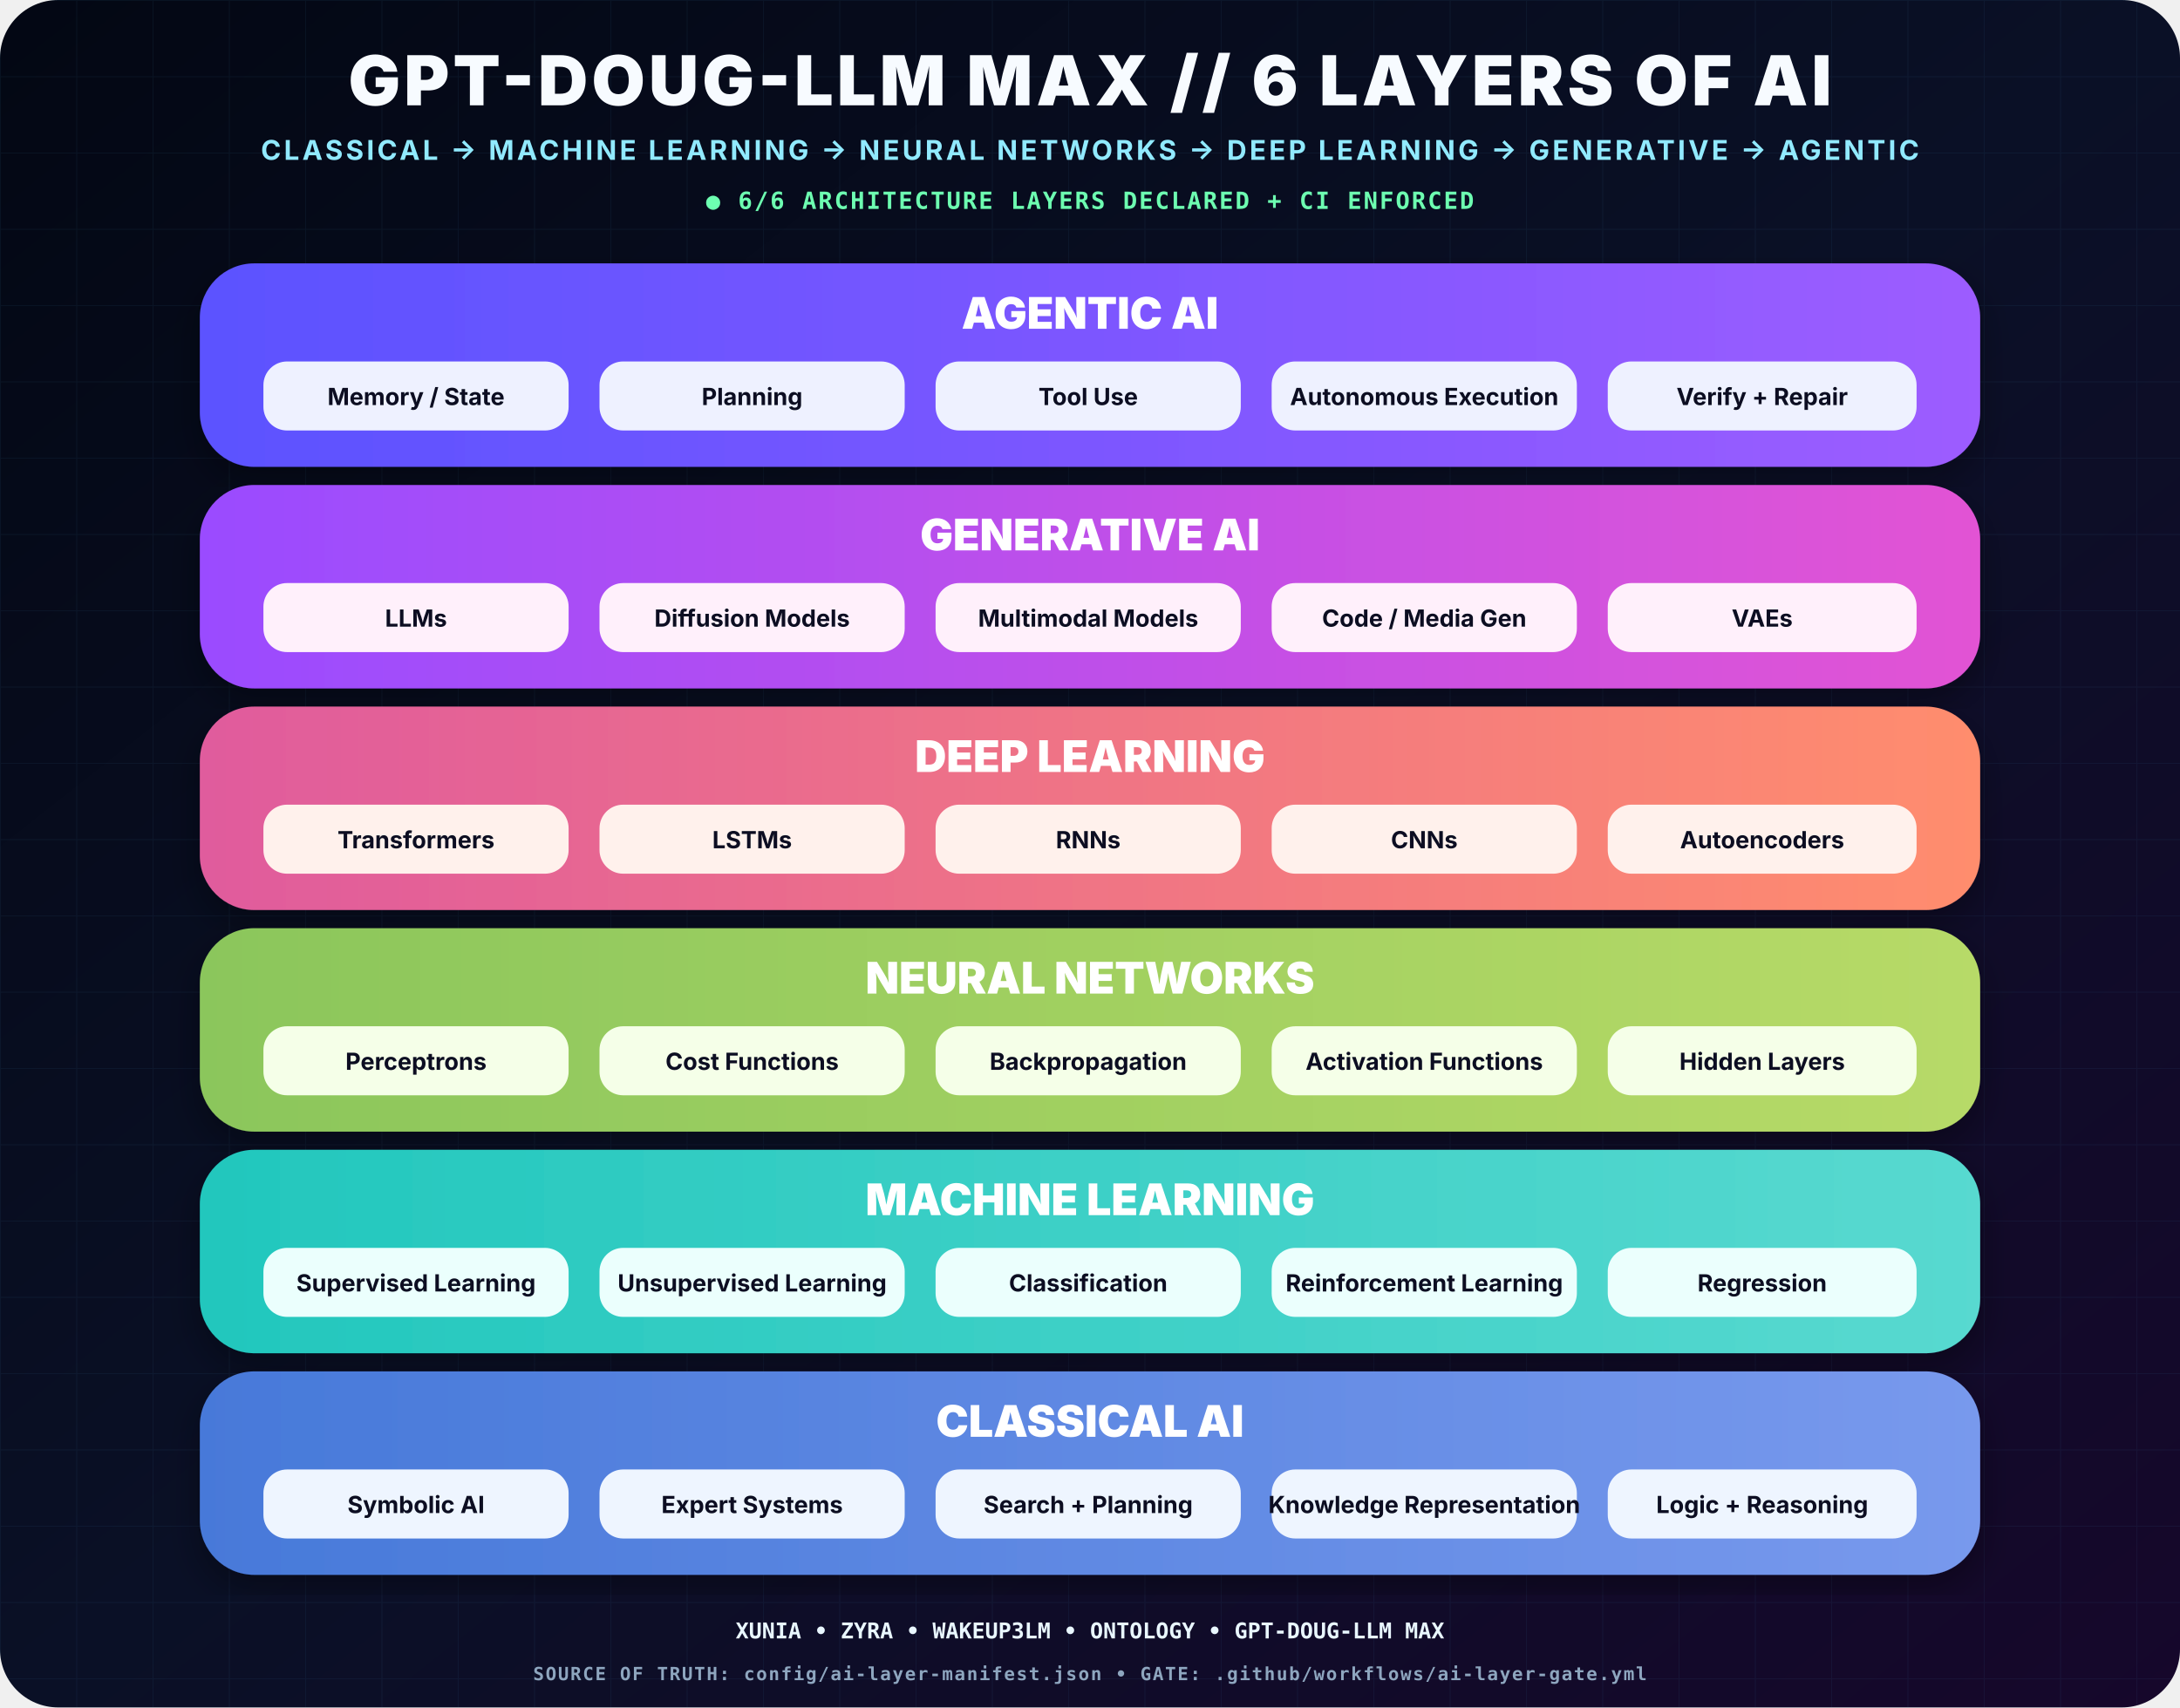
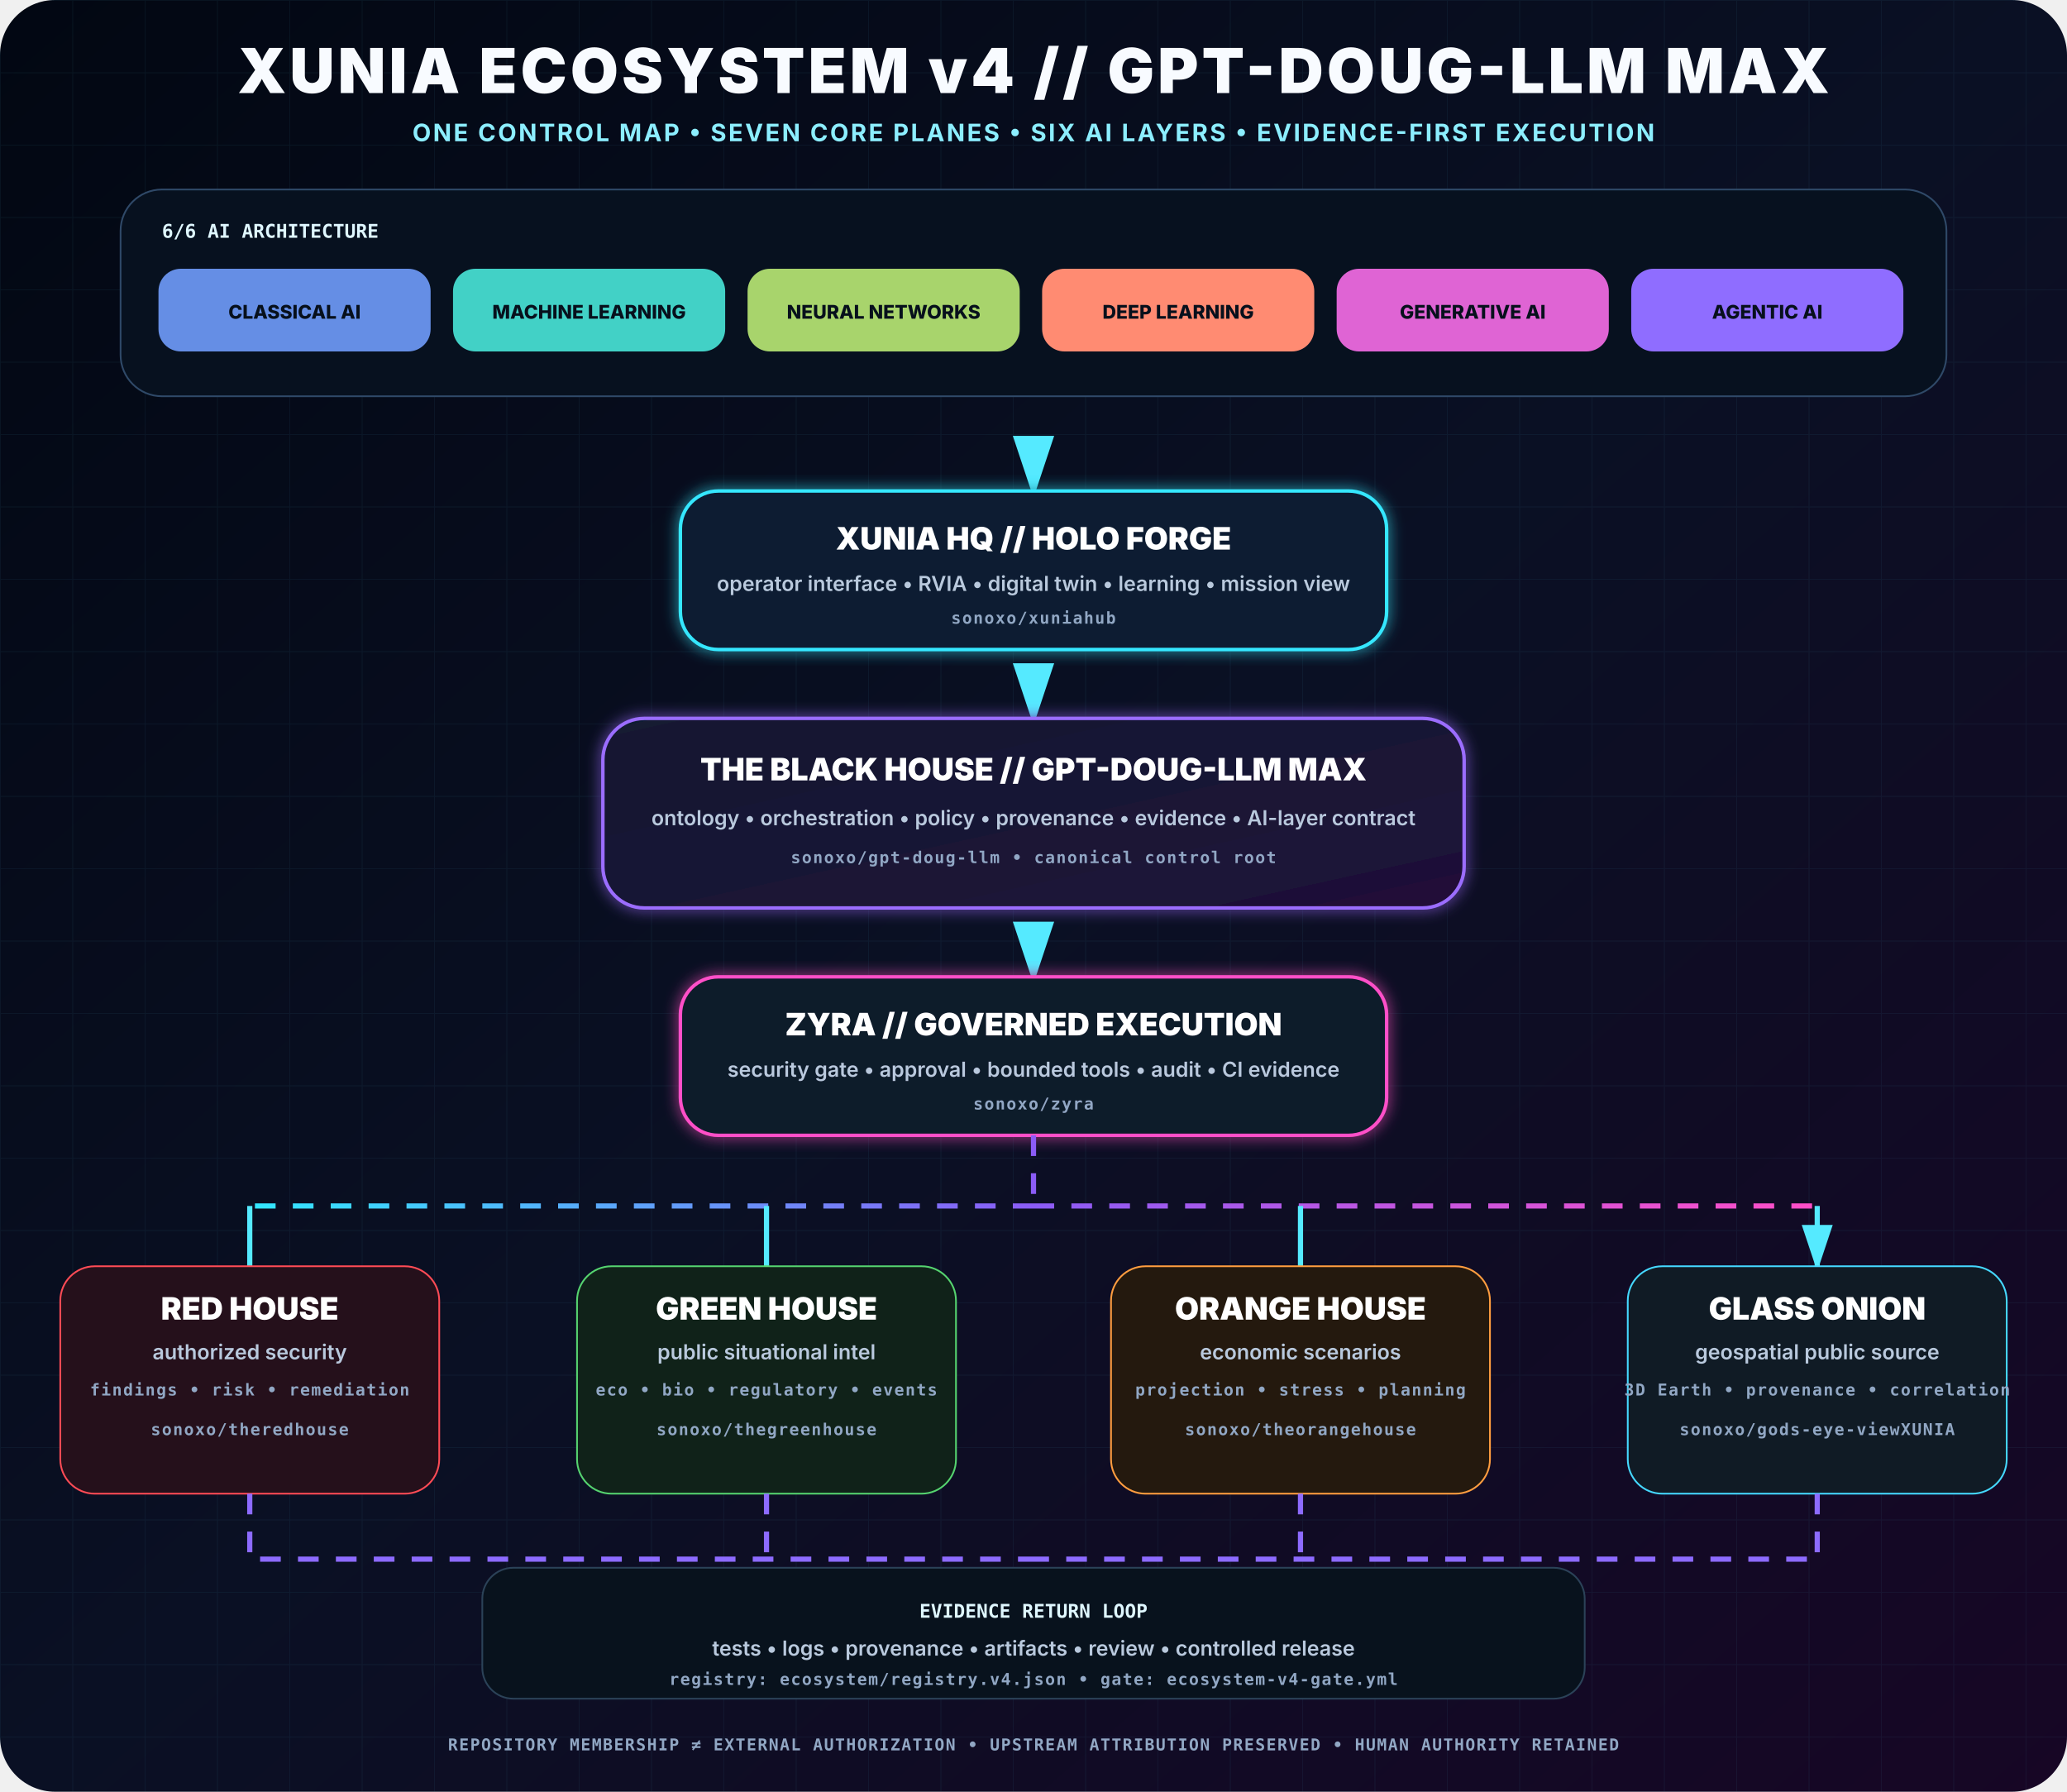
- <svg xmlns="http://www.w3.org/2000/svg" width="1200" height="940" viewBox="0 0 1200 940" role="img" aria-labelledby="title desc">
+ <svg xmlns="http://www.w3.org/2000/svg" width="1200" height="1040" viewBox="0 0 1200 1040" role="img" aria-labelledby="title desc">
  <defs>
    <linearGradient id="bg" x2="1" y2="1">
-       <stop stop-color="#030713" />
-       <stop offset=".5" stop-color="#0a1026" />
-       <stop offset="1" stop-color="#16072b" />
+       <stop stop-color="#020712" />
+       <stop offset=".5" stop-color="#0a1024" />
+       <stop offset="1" stop-color="#170625" />
    </linearGradient>
-     <linearGradient id="agent" x2="1">
-       <stop stop-color="#5b52ff" />
-       <stop offset="1" stop-color="#9d5cff" />
+     <linearGradient id="beam" x2="1">
+       <stop stop-color="#33e6ff" />
+       <stop offset=".5" stop-color="#8b5cf6" />
+       <stop offset="1" stop-color="#ff4fc8" />
    </linearGradient>
-     <linearGradient id="gen" x2="1">
-       <stop stop-color="#9a4cff" />
-       <stop offset="1" stop-color="#e253d4" />
-     </linearGradient>
-     <linearGradient id="deep" x2="1">
-       <stop stop-color="#e05b9d" />
-       <stop offset="1" stop-color="#ff8d6d" />
-     </linearGradient>
-     <linearGradient id="nn" x2="1">
-       <stop stop-color="#8bc65b" />
-       <stop offset="1" stop-color="#b7da67" />
-     </linearGradient>
-     <linearGradient id="ml" x2="1">
-       <stop stop-color="#22c7bd" />
-       <stop offset="1" stop-color="#58d9d0" />
-     </linearGradient>
-     <linearGradient id="classic" x2="1">
-       <stop stop-color="#4779d9" />
-       <stop offset="1" stop-color="#7899ed" />
+     <linearGradient id="core" x2="1" y2="1">
+       <stop stop-color="#111a31" />
+       <stop offset="1" stop-color="#211039" />
    </linearGradient>
    <pattern id="grid" width="42" height="42" patternUnits="userSpaceOnUse">
-       <path d="M42 0H0V42" fill="none" stroke="#63d7ff" stroke-opacity=".055" />
+       <path d="M42 0H0V42" fill="none" stroke="#5be7ff" stroke-opacity=".055" />
    </pattern>
-     <filter id="shadow">
-       <feDropShadow dx="0" dy="8" stdDeviation="10" flood-color="#000" flood-opacity=".35" />
-     </filter>
    <filter id="glow">
      <feGaussianBlur stdDeviation="4" result="b" />
      <feMerge>
        <feMergeNode in="b" />
        <feMergeNode in="SourceGraphic" />
      </feMerge>
    </filter>
+     <marker id="arrow" markerWidth="10" markerHeight="10" refX="8" refY="3" orient="auto">
+       <path d="M0,0 L0,6 L9,3 z" fill="#55eaff" />
+     </marker>
  </defs>
  <style>
-   .h1{font:900 38px -apple-system,BlinkMacSystemFont,'Segoe UI',sans-serif;fill:#f7fbff;letter-spacing:2px}
-   .h2{font:700 15px -apple-system,BlinkMacSystemFont,'Segoe UI',sans-serif;fill:#91eaff;letter-spacing:1.6px}
-   .layer{font:900 24px -apple-system,BlinkMacSystemFont,'Segoe UI',sans-serif;fill:#fff}
-   .chip{font:700 13px -apple-system,BlinkMacSystemFont,'Segoe UI',sans-serif;fill:#0a1020}
-   .repo{font:700 12px ui-monospace,SFMono-Regular,Menlo,monospace;fill:#e9f7ff}
-   .tiny{font:700 10px ui-monospace,SFMono-Regular,Menlo,monospace;fill:#8ea6bf;letter-spacing:.8px}
-   .ok{font:900 13px ui-monospace,SFMono-Regular,Menlo,monospace;fill:#6dffb1;letter-spacing:1px}
+   .h1{font:900 36px -apple-system,BlinkMacSystemFont,'Segoe UI',sans-serif;fill:#f8fbff;letter-spacing:2px}.h2{font:700 14px -apple-system,BlinkMacSystemFont,'Segoe UI',sans-serif;fill:#8ceeff;letter-spacing:1.2px}.title{font:900 18px -apple-system,BlinkMacSystemFont,'Segoe UI',sans-serif;fill:#fff}.sub{font:600 12px -apple-system,BlinkMacSystemFont,'Segoe UI',sans-serif;fill:#b9c9dd}.mono{font:800 11px ui-monospace,SFMono-Regular,Menlo,monospace;fill:#dff7ff}.tiny{font:700 9.5px ui-monospace,SFMono-Regular,Menlo,monospace;fill:#91a7c4;letter-spacing:.7px}.chip{font:800 11px -apple-system,BlinkMacSystemFont,'Segoe UI',sans-serif;fill:#07101c}.flow{stroke-dasharray:12 10;animation:flow 2.2s linear infinite}@keyframes flow{to{stroke-dashoffset:-44}}@media(prefers-reduced-motion:reduce){*{animation:none!important}}
</style>
-   <rect width="1200" height="940" rx="32" fill="url(#bg)" />
-   <rect width="1200" height="940" rx="32" fill="url(#grid)" />
-   <text x="600" y="58" class="h1" text-anchor="middle">GPT-DOUG-LLM MAX // 6 LAYERS OF AI</text>
-   <text x="600" y="88" class="h2" text-anchor="middle">CLASSICAL → MACHINE LEARNING → NEURAL NETWORKS → DEEP LEARNING → GENERATIVE → AGENTIC</text>
-   <text x="600" y="115" class="ok" text-anchor="middle">● 6/6 ARCHITECTURE LAYERS DECLARED + CI ENFORCED</text>
-   <g transform="translate(110 145)" filter="url(#shadow)">
-     <rect width="980" height="112" rx="30" fill="url(#agent)" />
-     <text x="490" y="36" class="layer" text-anchor="middle">AGENTIC AI</text>
-     <g transform="translate(35 54)">
-       <rect width="168" height="38" rx="13" fill="#eef1ff" />
-       <text x="84" y="24" class="chip" text-anchor="middle">Memory / State</text>
+   <rect width="1200" height="1040" rx="32" fill="url(#bg)" />
+   <rect width="1200" height="1040" rx="32" fill="url(#grid)" />
+   <text x="600" y="54" class="h1" text-anchor="middle">XUNIA ECOSYSTEM v4 // GPT-DOUG-LLM MAX</text>
+   <text x="600" y="82" class="h2" text-anchor="middle">ONE CONTROL MAP • SEVEN CORE PLANES • SIX AI LAYERS • EVIDENCE-FIRST EXECUTION</text>
+   <g transform="translate(70 110)">
+     <rect width="1060" height="120" rx="24" fill="#07111f" stroke="#2f4968" />
+     <text x="24" y="28" class="mono">6/6 AI ARCHITECTURE</text>
+     <g transform="translate(22 46)">
+       <rect width="158" height="48" rx="13" fill="#658ee5" />
+       <text x="79" y="29" class="chip" text-anchor="middle">CLASSICAL AI</text>
    </g>
-     <g transform="translate(220 54)">
-       <rect width="168" height="38" rx="13" fill="#eef1ff" />
-       <text x="84" y="24" class="chip" text-anchor="middle">Planning</text>
+     <g transform="translate(193 46)">
+       <rect width="158" height="48" rx="13" fill="#42d1c6" />
+       <text x="79" y="29" class="chip" text-anchor="middle">MACHINE LEARNING</text>
    </g>
-     <g transform="translate(405 54)">
-       <rect width="168" height="38" rx="13" fill="#eef1ff" />
-       <text x="84" y="24" class="chip" text-anchor="middle">Tool Use</text>
+     <g transform="translate(364 46)">
+       <rect width="158" height="48" rx="13" fill="#a8d46c" />
+       <text x="79" y="29" class="chip" text-anchor="middle">NEURAL NETWORKS</text>
    </g>
-     <g transform="translate(590 54)">
-       <rect width="168" height="38" rx="13" fill="#eef1ff" />
-       <text x="84" y="24" class="chip" text-anchor="middle">Autonomous Execution</text>
+     <g transform="translate(535 46)">
+       <rect width="158" height="48" rx="13" fill="#ff8b72" />
+       <text x="79" y="29" class="chip" text-anchor="middle">DEEP LEARNING</text>
    </g>
-     <g transform="translate(775 54)">
-       <rect width="170" height="38" rx="13" fill="#eef1ff" />
-       <text x="85" y="24" class="chip" text-anchor="middle">Verify + Repair</text>
+     <g transform="translate(706 46)">
+       <rect width="158" height="48" rx="13" fill="#df64d4" />
+       <text x="79" y="29" class="chip" text-anchor="middle">GENERATIVE AI</text>
+     </g>
+     <g transform="translate(877 46)">
+       <rect width="158" height="48" rx="13" fill="#8f6dff" />
+       <text x="79" y="29" class="chip" text-anchor="middle">AGENTIC AI</text>
    </g>
  </g>
-   <g transform="translate(110 267)" filter="url(#shadow)">
-     <rect width="980" height="112" rx="30" fill="url(#gen)" />
-     <text x="490" y="36" class="layer" text-anchor="middle">GENERATIVE AI</text>
-     <g transform="translate(35 54)">
-       <rect width="168" height="38" rx="13" fill="#fff0fb" />
-       <text x="84" y="24" class="chip" text-anchor="middle">LLMs</text>
-     </g>
-     <g transform="translate(220 54)">
-       <rect width="168" height="38" rx="13" fill="#fff0fb" />
-       <text x="84" y="24" class="chip" text-anchor="middle">Diffusion Models</text>
-     </g>
-     <g transform="translate(405 54)">
-       <rect width="168" height="38" rx="13" fill="#fff0fb" />
-       <text x="84" y="24" class="chip" text-anchor="middle">Multimodal Models</text>
-     </g>
-     <g transform="translate(590 54)">
-       <rect width="168" height="38" rx="13" fill="#fff0fb" />
-       <text x="84" y="24" class="chip" text-anchor="middle">Code / Media Gen</text>
-     </g>
-     <g transform="translate(775 54)">
-       <rect width="170" height="38" rx="13" fill="#fff0fb" />
-       <text x="85" y="24" class="chip" text-anchor="middle">VAEs</text>
-     </g>
+   <path class="flow" d="M600 245 V285" stroke="url(#beam)" stroke-width="4" marker-end="url(#arrow)" />
+   <g transform="translate(395 285)" filter="url(#glow)">
+     <rect width="410" height="92" rx="22" fill="#0c1c30" stroke="#35e7ff" stroke-width="2" />
+     <text x="205" y="34" class="title" text-anchor="middle">XUNIA HQ // HOLO FORGE</text>
+     <text x="205" y="58" class="sub" text-anchor="middle">operator interface • RVIA • digital twin • learning • mission view</text>
+     <text x="205" y="77" class="tiny" text-anchor="middle">sonoxo/xuniahub</text>
  </g>
-   <g transform="translate(110 389)" filter="url(#shadow)">
-     <rect width="980" height="112" rx="30" fill="url(#deep)" />
-     <text x="490" y="36" class="layer" text-anchor="middle">DEEP LEARNING</text>
-     <g transform="translate(35 54)">
-       <rect width="168" height="38" rx="13" fill="#fff1ec" />
-       <text x="84" y="24" class="chip" text-anchor="middle">Transformers</text>
-     </g>
-     <g transform="translate(220 54)">
-       <rect width="168" height="38" rx="13" fill="#fff1ec" />
-       <text x="84" y="24" class="chip" text-anchor="middle">LSTMs</text>
-     </g>
-     <g transform="translate(405 54)">
-       <rect width="168" height="38" rx="13" fill="#fff1ec" />
-       <text x="84" y="24" class="chip" text-anchor="middle">RNNs</text>
-     </g>
-     <g transform="translate(590 54)">
-       <rect width="168" height="38" rx="13" fill="#fff1ec" />
-       <text x="84" y="24" class="chip" text-anchor="middle">CNNs</text>
-     </g>
-     <g transform="translate(775 54)">
-       <rect width="170" height="38" rx="13" fill="#fff1ec" />
-       <text x="85" y="24" class="chip" text-anchor="middle">Autoencoders</text>
-     </g>
+   <path class="flow" d="M600 377 V417" stroke="url(#beam)" stroke-width="4" marker-end="url(#arrow)" />
+   <g transform="translate(350 417)" filter="url(#glow)">
+     <rect width="500" height="110" rx="24" fill="url(#core)" stroke="#9b6dff" stroke-width="2" />
+     <text x="250" y="36" class="title" text-anchor="middle">THE BLACK HOUSE // GPT-DOUG-LLM MAX</text>
+     <text x="250" y="62" class="sub" text-anchor="middle">ontology • orchestration • policy • provenance • evidence • AI-layer contract</text>
+     <text x="250" y="84" class="tiny" text-anchor="middle">sonoxo/gpt-doug-llm  •  canonical control root</text>
  </g>
-   <g transform="translate(110 511)" filter="url(#shadow)">
-     <rect width="980" height="112" rx="30" fill="url(#nn)" />
-     <text x="490" y="36" class="layer" text-anchor="middle">NEURAL NETWORKS</text>
-     <g transform="translate(35 54)">
-       <rect width="168" height="38" rx="13" fill="#f5ffe8" />
-       <text x="84" y="24" class="chip" text-anchor="middle">Perceptrons</text>
-     </g>
-     <g transform="translate(220 54)">
-       <rect width="168" height="38" rx="13" fill="#f5ffe8" />
-       <text x="84" y="24" class="chip" text-anchor="middle">Cost Functions</text>
-     </g>
-     <g transform="translate(405 54)">
-       <rect width="168" height="38" rx="13" fill="#f5ffe8" />
-       <text x="84" y="24" class="chip" text-anchor="middle">Backpropagation</text>
-     </g>
-     <g transform="translate(590 54)">
-       <rect width="168" height="38" rx="13" fill="#f5ffe8" />
-       <text x="84" y="24" class="chip" text-anchor="middle">Activation Functions</text>
-     </g>
-     <g transform="translate(775 54)">
-       <rect width="170" height="38" rx="13" fill="#f5ffe8" />
-       <text x="85" y="24" class="chip" text-anchor="middle">Hidden Layers</text>
-     </g>
+   <path class="flow" d="M600 527 V567" stroke="url(#beam)" stroke-width="4" marker-end="url(#arrow)" />
+   <g transform="translate(395 567)" filter="url(#glow)">
+     <rect width="410" height="92" rx="22" fill="#101a2b" stroke="#ff4fc8" stroke-width="2" />
+     <text x="205" y="34" class="title" text-anchor="middle">ZYRA // GOVERNED EXECUTION</text>
+     <text x="205" y="58" class="sub" text-anchor="middle">security gate • approval • bounded tools • audit • CI evidence</text>
+     <text x="205" y="77" class="tiny" text-anchor="middle">sonoxo/zyra</text>
  </g>
-   <g transform="translate(110 633)" filter="url(#shadow)">
-     <rect width="980" height="112" rx="30" fill="url(#ml)" />
-     <text x="490" y="36" class="layer" text-anchor="middle">MACHINE LEARNING</text>
-     <g transform="translate(35 54)">
-       <rect width="168" height="38" rx="13" fill="#ebfffd" />
-       <text x="84" y="24" class="chip" text-anchor="middle">Supervised Learning</text>
-     </g>
-     <g transform="translate(220 54)">
-       <rect width="168" height="38" rx="13" fill="#ebfffd" />
-       <text x="84" y="24" class="chip" text-anchor="middle">Unsupervised Learning</text>
-     </g>
-     <g transform="translate(405 54)">
-       <rect width="168" height="38" rx="13" fill="#ebfffd" />
-       <text x="84" y="24" class="chip" text-anchor="middle">Classification</text>
-     </g>
-     <g transform="translate(590 54)">
-       <rect width="168" height="38" rx="13" fill="#ebfffd" />
-       <text x="84" y="24" class="chip" text-anchor="middle">Reinforcement Learning</text>
-     </g>
-     <g transform="translate(775 54)">
-       <rect width="170" height="38" rx="13" fill="#ebfffd" />
-       <text x="85" y="24" class="chip" text-anchor="middle">Regression</text>
-     </g>
+   <path class="flow" d="M600 659 V700 M600 700 H145 M600 700 H1055" stroke="url(#beam)" stroke-width="3" />
+   <path d="M145 700 V735 M445 700 V735 M755 700 V735 M1055 700 V735" stroke="#55eaff" stroke-width="3" marker-end="url(#arrow)" />
+   <g transform="translate(35 735)">
+     <rect width="220" height="132" rx="20" fill="#25101b" stroke="#ff4b55" />
+     <text x="110" y="31" class="title" text-anchor="middle">RED HOUSE</text>
+     <text x="110" y="54" class="sub" text-anchor="middle">authorized security</text>
+     <text x="110" y="75" class="tiny" text-anchor="middle">findings • risk • remediation</text>
+     <text x="110" y="98" class="tiny" text-anchor="middle">sonoxo/theredhouse</text>
  </g>
-   <g transform="translate(110 755)" filter="url(#shadow)">
-     <rect width="980" height="112" rx="30" fill="url(#classic)" />
-     <text x="490" y="36" class="layer" text-anchor="middle">CLASSICAL AI</text>
-     <g transform="translate(35 54)">
-       <rect width="168" height="38" rx="13" fill="#eef5ff" />
-       <text x="84" y="24" class="chip" text-anchor="middle">Symbolic AI</text>
-     </g>
-     <g transform="translate(220 54)">
-       <rect width="168" height="38" rx="13" fill="#eef5ff" />
-       <text x="84" y="24" class="chip" text-anchor="middle">Expert Systems</text>
-     </g>
-     <g transform="translate(405 54)">
-       <rect width="168" height="38" rx="13" fill="#eef5ff" />
-       <text x="84" y="24" class="chip" text-anchor="middle">Search + Planning</text>
-     </g>
-     <g transform="translate(590 54)">
-       <rect width="168" height="38" rx="13" fill="#eef5ff" />
-       <text x="84" y="24" class="chip" text-anchor="middle">Knowledge Representation</text>
-     </g>
-     <g transform="translate(775 54)">
-       <rect width="170" height="38" rx="13" fill="#eef5ff" />
-       <text x="85" y="24" class="chip" text-anchor="middle">Logic + Reasoning</text>
-     </g>
+   <g transform="translate(335 735)">
+     <rect width="220" height="132" rx="20" fill="#102219" stroke="#55d36f" />
+     <text x="110" y="31" class="title" text-anchor="middle">GREEN HOUSE</text>
+     <text x="110" y="54" class="sub" text-anchor="middle">public situational intel</text>
+     <text x="110" y="75" class="tiny" text-anchor="middle">eco • bio • regulatory • events</text>
+     <text x="110" y="98" class="tiny" text-anchor="middle">sonoxo/thegreenhouse</text>
  </g>
-   <text x="600" y="902" class="repo" text-anchor="middle">XUNIA • ZYRA • WAKEUP3LM • ONTOLOGY • GPT-DOUG-LLM MAX</text>
-   <text x="600" y="925" class="tiny" text-anchor="middle">SOURCE OF TRUTH: config/ai-layer-manifest.json  •  GATE: .github/workflows/ai-layer-gate.yml</text>
+   <g transform="translate(645 735)">
+     <rect width="220" height="132" rx="20" fill="#24190e" stroke="#ff9d3f" />
+     <text x="110" y="31" class="title" text-anchor="middle">ORANGE HOUSE</text>
+     <text x="110" y="54" class="sub" text-anchor="middle">economic scenarios</text>
+     <text x="110" y="75" class="tiny" text-anchor="middle">projection • stress • planning</text>
+     <text x="110" y="98" class="tiny" text-anchor="middle">sonoxo/theorangehouse</text>
+   </g>
+   <g transform="translate(945 735)">
+     <rect width="220" height="132" rx="20" fill="#101b25" stroke="#45d8ff" />
+     <text x="110" y="31" class="title" text-anchor="middle">GLASS ONION</text>
+     <text x="110" y="54" class="sub" text-anchor="middle">geospatial public source</text>
+     <text x="110" y="75" class="tiny" text-anchor="middle">3D Earth • provenance • correlation</text>
+     <text x="110" y="98" class="tiny" text-anchor="middle">sonoxo/gods-eye-viewXUNIA</text>
+   </g>
+   <path class="flow" d="M145 867 V905 H600 M445 867 V905 M755 867 V905 M1055 867 V905 H600" fill="none" stroke="#8d6bff" stroke-width="3" />
+   <g transform="translate(280 910)">
+     <rect width="640" height="76" rx="18" fill="#08121d" stroke="#2b4258" />
+     <text x="320" y="29" class="mono" text-anchor="middle">EVIDENCE RETURN LOOP</text>
+     <text x="320" y="51" class="sub" text-anchor="middle">tests • logs • provenance • artifacts • review • controlled release</text>
+     <text x="320" y="68" class="tiny" text-anchor="middle">registry: ecosystem/registry.v4.json  •  gate: ecosystem-v4-gate.yml</text>
+   </g>
+   <text x="600" y="1016" class="tiny" text-anchor="middle">REPOSITORY MEMBERSHIP ≠ EXTERNAL AUTHORIZATION • UPSTREAM ATTRIBUTION PRESERVED • HUMAN AUTHORITY RETAINED</text>
</svg>
